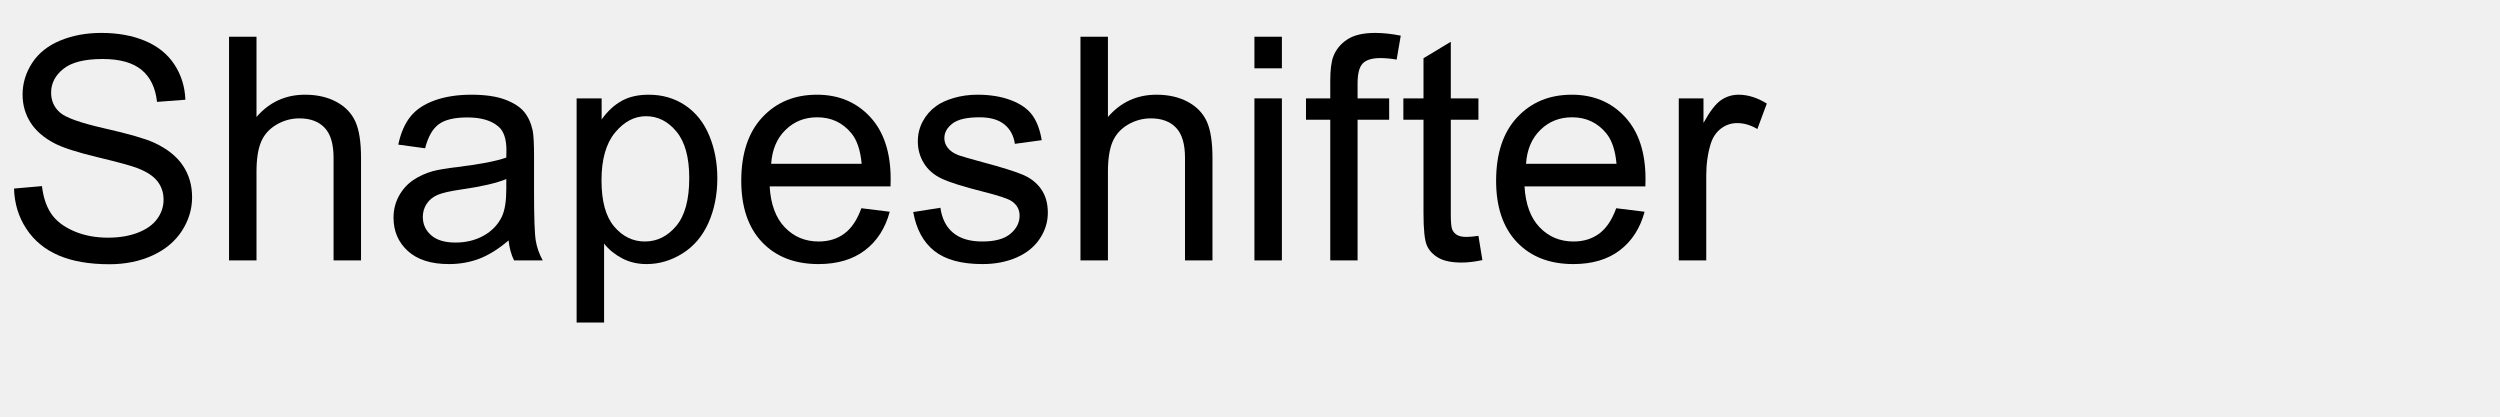
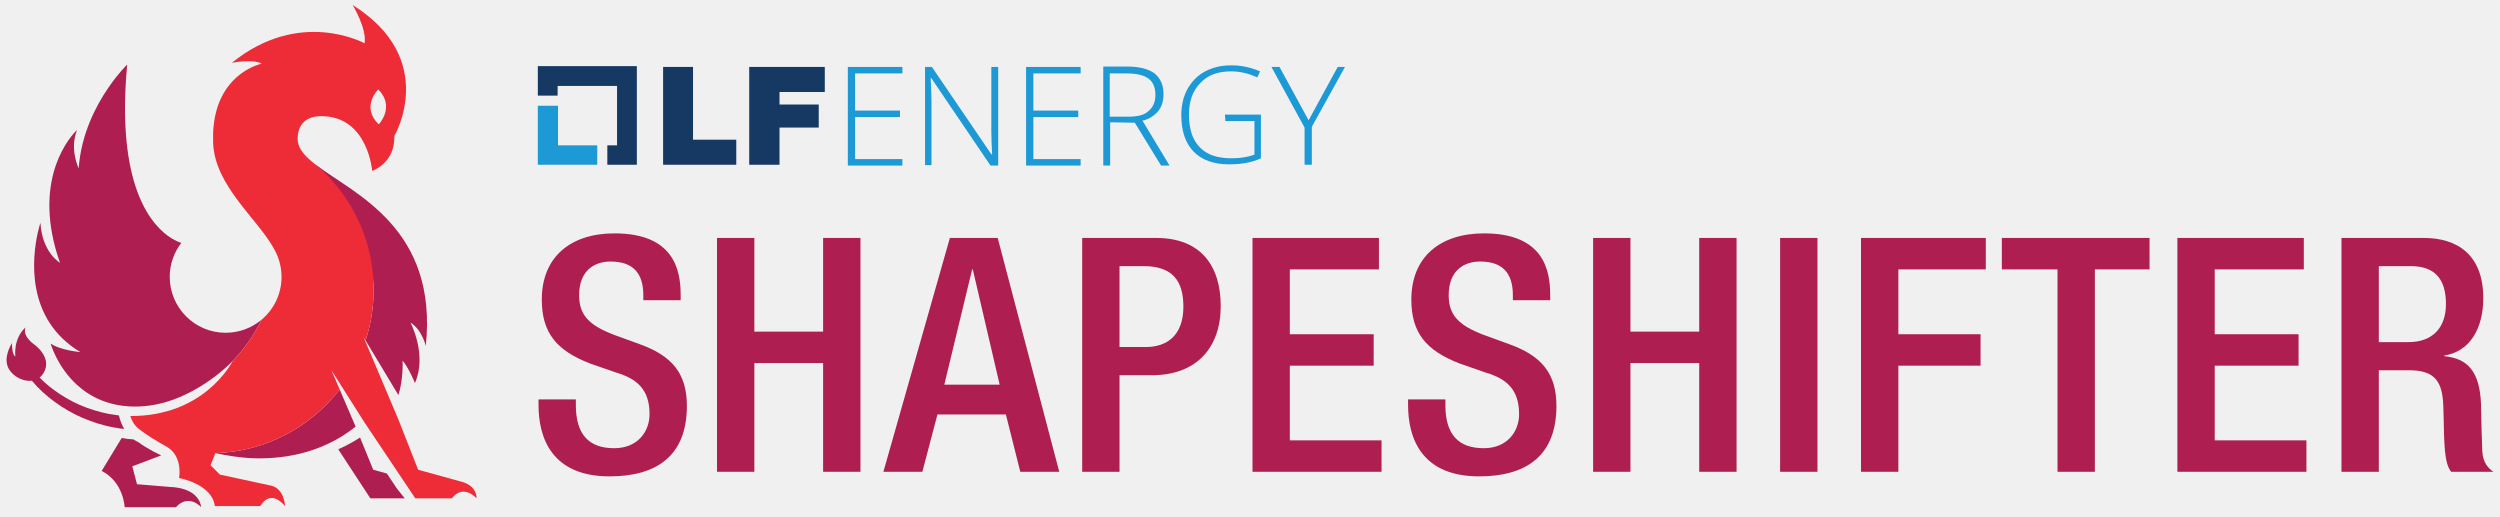
- <svg xmlns="http://www.w3.org/2000/svg" xmlns:xlink="http://www.w3.org/1999/xlink" width="480" height="80" viewBox="0 0 480 80">
-   <defs>
-     <g>
-       <g id="glyph-0-0">
-         <path d="M 2.695 -13.797 L 8.055 -14.266 C 8.309 -12.117 8.902 -10.355 9.828 -8.98 C 10.758 -7.602 12.195 -6.488 14.148 -5.641 C 16.102 -4.789 18.301 -4.367 20.742 -4.367 C 22.91 -4.367 24.824 -4.688 26.484 -5.332 C 28.145 -5.977 29.379 -6.859 30.191 -7.984 C 31 -9.105 31.406 -10.332 31.406 -11.66 C 31.406 -13.008 31.016 -14.184 30.234 -15.191 C 29.453 -16.195 28.164 -17.039 26.367 -17.727 C 25.215 -18.176 22.664 -18.871 18.719 -19.82 C 14.773 -20.766 12.012 -21.66 10.43 -22.5 C 8.379 -23.574 6.852 -24.906 5.844 -26.5 C 4.84 -28.09 4.336 -29.875 4.336 -31.844 C 4.336 -34.012 4.953 -36.039 6.18 -37.926 C 7.41 -39.809 9.211 -41.242 11.57 -42.219 C 13.934 -43.195 16.562 -43.68 19.453 -43.68 C 22.637 -43.68 25.445 -43.168 27.875 -42.145 C 30.309 -41.117 32.18 -39.609 33.484 -37.617 C 34.793 -35.625 35.5 -33.367 35.594 -30.852 L 30.148 -30.438 C 29.855 -33.152 28.863 -35.203 27.172 -36.594 C 25.484 -37.98 22.988 -38.672 19.688 -38.672 C 16.25 -38.672 13.746 -38.043 12.172 -36.781 C 10.602 -35.523 9.812 -34.004 9.812 -32.227 C 9.812 -30.684 10.371 -29.414 11.484 -28.418 C 12.578 -27.422 15.434 -26.402 20.055 -25.355 C 24.672 -24.312 27.844 -23.398 29.562 -22.617 C 32.062 -21.465 33.906 -20.004 35.098 -18.238 C 36.289 -16.469 36.883 -14.434 36.883 -12.129 C 36.883 -9.844 36.23 -7.691 34.922 -5.668 C 33.613 -3.648 31.734 -2.074 29.281 -0.953 C 26.832 0.172 24.07 0.734 21.008 0.734 C 17.121 0.734 13.863 0.164 11.234 -0.969 C 8.609 -2.102 6.547 -3.805 5.055 -6.078 C 3.559 -8.355 2.773 -10.93 2.695 -13.797 Z M 2.695 -13.797 " />
-       </g>
-       <g id="glyph-0-1">
-         <path d="M 3.953 0 L 3.953 -42.949 L 9.227 -42.949 L 9.227 -27.539 C 11.688 -30.391 14.797 -31.816 18.547 -31.816 C 20.852 -31.816 22.852 -31.363 24.551 -30.453 C 26.25 -29.547 27.465 -28.289 28.199 -26.688 C 28.93 -25.086 29.297 -22.766 29.297 -19.719 L 29.297 0 L 24.023 0 L 24.023 -19.719 C 24.023 -22.355 23.453 -24.273 22.309 -25.473 C 21.168 -26.676 19.551 -27.273 17.461 -27.273 C 15.898 -27.273 14.43 -26.871 13.051 -26.059 C 11.676 -25.25 10.695 -24.148 10.109 -22.766 C 9.523 -21.379 9.227 -19.461 9.227 -17.023 L 9.227 0 Z M 3.953 0 " />
-       </g>
-       <g id="glyph-0-2">
-         <path d="M 24.258 -3.836 C 22.305 -2.176 20.426 -1.008 18.617 -0.32 C 16.812 0.363 14.875 0.703 12.805 0.703 C 9.387 0.703 6.758 -0.133 4.922 -1.801 C 3.086 -3.473 2.168 -5.605 2.168 -8.203 C 2.168 -9.727 2.516 -11.117 3.207 -12.379 C 3.902 -13.637 4.809 -14.648 5.934 -15.41 C 7.055 -16.172 8.32 -16.75 9.727 -17.141 C 10.762 -17.414 12.324 -17.676 14.414 -17.93 C 18.672 -18.438 21.805 -19.043 23.82 -19.746 C 23.84 -20.469 23.848 -20.93 23.848 -21.125 C 23.848 -23.273 23.352 -24.785 22.352 -25.664 C 21.004 -26.855 19.004 -27.453 16.348 -27.453 C 13.867 -27.453 12.035 -27.016 10.855 -26.148 C 9.672 -25.277 8.797 -23.742 8.234 -21.531 L 3.078 -22.234 C 3.547 -24.441 4.316 -26.227 5.391 -27.582 C 6.465 -28.941 8.016 -29.984 10.047 -30.719 C 12.078 -31.449 14.434 -31.816 17.109 -31.816 C 19.766 -31.816 21.922 -31.504 23.586 -30.879 C 25.246 -30.254 26.465 -29.469 27.246 -28.52 C 28.027 -27.574 28.574 -26.375 28.887 -24.93 C 29.062 -24.031 29.148 -22.414 29.148 -20.07 L 29.148 -13.039 C 29.148 -8.137 29.262 -5.035 29.488 -3.734 C 29.711 -2.438 30.156 -1.191 30.82 0 L 25.312 0 C 24.766 -1.094 24.414 -2.375 24.258 -3.836 Z M 23.82 -15.617 C 21.906 -14.836 19.031 -14.172 15.203 -13.625 C 13.035 -13.312 11.504 -12.961 10.605 -12.57 C 9.707 -12.18 9.016 -11.605 8.523 -10.855 C 8.035 -10.102 7.793 -9.266 7.793 -8.352 C 7.793 -6.945 8.324 -5.773 9.391 -4.836 C 10.453 -3.898 12.012 -3.43 14.062 -3.43 C 16.094 -3.43 17.898 -3.871 19.484 -4.762 C 21.066 -5.648 22.227 -6.867 22.969 -8.406 C 23.535 -9.598 23.82 -11.359 23.82 -13.68 Z M 23.82 -15.617 " />
-       </g>
-       <g id="glyph-0-3">
-         <path d="M 3.953 11.922 L 3.953 -31.113 L 8.758 -31.113 L 8.758 -27.07 C 9.891 -28.652 11.172 -29.84 12.598 -30.629 C 14.023 -31.422 15.75 -31.816 17.781 -31.816 C 20.438 -31.816 22.781 -31.133 24.812 -29.766 C 26.844 -28.398 28.379 -26.469 29.414 -23.98 C 30.449 -21.488 30.969 -18.758 30.969 -15.789 C 30.969 -12.605 30.395 -9.742 29.254 -7.191 C 28.109 -4.645 26.449 -2.691 24.273 -1.332 C 22.094 0.023 19.805 0.703 17.402 0.703 C 15.645 0.703 14.066 0.332 12.672 -0.41 C 11.273 -1.152 10.125 -2.09 9.227 -3.223 L 9.227 11.922 Z M 8.73 -15.383 C 8.73 -11.379 9.539 -8.418 11.164 -6.504 C 12.785 -4.59 14.746 -3.633 17.051 -3.633 C 19.395 -3.633 21.402 -4.625 23.07 -6.605 C 24.742 -8.59 25.578 -11.66 25.578 -15.82 C 25.578 -19.785 24.762 -22.754 23.129 -24.727 C 21.5 -26.699 19.551 -27.688 17.285 -27.688 C 15.039 -27.688 13.051 -26.637 11.324 -24.535 C 9.594 -22.438 8.73 -19.383 8.73 -15.383 Z M 8.73 -15.383 " />
-       </g>
-       <g id="glyph-0-4">
-         <path d="M 25.254 -10.02 L 30.703 -9.344 C 29.844 -6.16 28.25 -3.691 25.93 -1.934 C 23.605 -0.176 20.633 0.703 17.023 0.703 C 12.473 0.703 8.863 -0.699 6.195 -3.5 C 3.531 -6.305 2.195 -10.234 2.195 -15.293 C 2.195 -20.527 3.547 -24.59 6.242 -27.48 C 8.938 -30.371 12.43 -31.816 16.727 -31.816 C 20.887 -31.816 24.289 -30.398 26.922 -27.57 C 29.559 -24.738 30.879 -20.75 30.879 -15.617 C 30.879 -15.305 30.867 -14.836 30.852 -14.211 L 7.648 -14.211 C 7.844 -10.793 8.809 -8.172 10.547 -6.359 C 12.285 -4.543 14.453 -3.633 17.051 -3.633 C 18.984 -3.633 20.633 -4.141 22 -5.156 C 23.367 -6.172 24.453 -7.793 25.254 -10.02 Z M 7.938 -18.547 L 25.312 -18.547 C 25.078 -21.164 24.414 -23.125 23.32 -24.434 C 21.641 -26.465 19.461 -27.48 16.789 -27.48 C 14.367 -27.48 12.328 -26.672 10.68 -25.047 C 9.027 -23.426 8.117 -21.258 7.938 -18.547 Z M 7.938 -18.547 " />
-       </g>
-       <g id="glyph-0-5">
-         <path d="M 1.844 -9.289 L 7.062 -10.109 C 7.355 -8.02 8.168 -6.414 9.508 -5.305 C 10.844 -4.191 12.715 -3.633 15.117 -3.633 C 17.539 -3.633 19.336 -4.125 20.508 -5.113 C 21.68 -6.098 22.266 -7.258 22.266 -8.586 C 22.266 -9.777 21.75 -10.711 20.711 -11.398 C 19.988 -11.867 18.195 -12.461 15.32 -13.184 C 11.453 -14.16 8.773 -15.004 7.281 -15.719 C 5.785 -16.43 4.652 -17.418 3.883 -18.676 C 3.109 -19.938 2.727 -21.328 2.727 -22.852 C 2.727 -24.238 3.043 -25.523 3.676 -26.703 C 4.312 -27.887 5.176 -28.867 6.27 -29.648 C 7.09 -30.254 8.207 -30.766 9.625 -31.188 C 11.039 -31.605 12.559 -31.816 14.18 -31.816 C 16.621 -31.816 18.766 -31.465 20.609 -30.762 C 22.457 -30.059 23.82 -29.105 24.695 -27.906 C 25.574 -26.703 26.18 -25.098 26.516 -23.086 L 21.359 -22.383 C 21.125 -23.984 20.445 -25.234 19.32 -26.133 C 18.199 -27.031 16.609 -27.48 14.562 -27.48 C 12.141 -27.48 10.41 -27.078 9.375 -26.281 C 8.34 -25.48 7.82 -24.539 7.82 -23.469 C 7.82 -22.785 8.039 -22.168 8.469 -21.621 C 8.898 -21.055 9.57 -20.586 10.488 -20.215 C 11.016 -20.02 12.57 -19.57 15.148 -18.867 C 18.879 -17.871 21.48 -17.055 22.953 -16.422 C 24.43 -15.785 25.586 -14.863 26.426 -13.652 C 27.266 -12.441 27.688 -10.938 27.688 -9.141 C 27.688 -7.383 27.172 -5.727 26.148 -4.176 C 25.121 -2.621 23.641 -1.422 21.711 -0.57 C 19.777 0.277 17.586 0.703 15.148 0.703 C 11.105 0.703 8.023 -0.137 5.902 -1.816 C 3.785 -3.496 2.43 -5.984 1.844 -9.289 Z M 1.844 -9.289 " />
-       </g>
-       <g id="glyph-0-6">
-         <path d="M 3.984 -36.883 L 3.984 -42.949 L 9.258 -42.949 L 9.258 -36.883 Z M 3.984 0 L 3.984 -31.113 L 9.258 -31.113 L 9.258 0 Z M 3.984 0 " />
-       </g>
-       <g id="glyph-0-7">
-         <path d="M 5.215 0 L 5.215 -27.012 L 0.555 -27.012 L 0.555 -31.113 L 5.215 -31.113 L 5.215 -34.422 C 5.215 -36.512 5.398 -38.066 5.773 -39.082 C 6.281 -40.449 7.172 -41.559 8.453 -42.406 C 9.73 -43.258 11.523 -43.68 13.828 -43.68 C 15.312 -43.68 16.953 -43.508 18.75 -43.156 L 17.961 -38.555 C 16.867 -38.75 15.828 -38.848 14.852 -38.848 C 13.25 -38.848 12.117 -38.508 11.453 -37.82 C 10.789 -37.137 10.461 -35.859 10.461 -33.984 L 10.461 -31.113 L 16.523 -31.113 L 16.523 -27.012 L 10.461 -27.012 L 10.461 0 Z M 5.215 0 " />
-       </g>
-       <g id="glyph-0-8">
-         <path d="M 15.469 -4.719 L 16.23 -0.059 C 14.746 0.254 13.418 0.41 12.246 0.41 C 10.332 0.41 8.848 0.109 7.793 -0.5 C 6.738 -1.105 5.996 -1.898 5.566 -2.887 C 5.137 -3.871 4.922 -5.945 4.922 -9.109 L 4.922 -27.012 L 1.055 -27.012 L 1.055 -31.113 L 4.922 -31.113 L 4.922 -38.82 L 10.164 -41.984 L 10.164 -31.113 L 15.469 -31.113 L 15.469 -27.012 L 10.164 -27.012 L 10.164 -8.82 C 10.164 -7.316 10.258 -6.348 10.445 -5.918 C 10.629 -5.488 10.934 -5.148 11.352 -4.891 C 11.773 -4.637 12.375 -4.512 13.156 -4.512 C 13.742 -4.512 14.512 -4.578 15.469 -4.719 Z M 15.469 -4.719 " />
-       </g>
-       <g id="glyph-0-9">
-         <path d="M 3.898 0 L 3.898 -31.113 L 8.641 -31.113 L 8.641 -26.398 C 9.852 -28.605 10.973 -30.059 11.996 -30.762 C 13.023 -31.465 14.148 -31.816 15.383 -31.816 C 17.16 -31.816 18.965 -31.25 20.801 -30.117 L 18.984 -25.227 C 17.695 -25.988 16.406 -26.367 15.117 -26.367 C 13.965 -26.367 12.93 -26.02 12.012 -25.328 C 11.094 -24.633 10.438 -23.672 10.047 -22.441 C 9.461 -20.566 9.172 -18.516 9.172 -16.289 L 9.172 0 Z M 3.898 0 " />
-       </g>
-     </g>
-   </defs>
-   <g fill="rgb(0%, 0%, 0%)" fill-opacity="1">
-     <use xlink:href="#glyph-0-0" x="0" y="50" />
-     <use xlink:href="#glyph-0-1" x="40.02" y="50" />
-     <use xlink:href="#glyph-0-2" x="73.389" y="50" />
-     <use xlink:href="#glyph-0-3" x="106.758" y="50" />
-     <use xlink:href="#glyph-0-4" x="140.127" y="50" />
-     <use xlink:href="#glyph-0-5" x="173.496" y="50" />
-     <use xlink:href="#glyph-0-1" x="203.496" y="50" />
-     <use xlink:href="#glyph-0-6" x="236.865" y="50" />
-     <use xlink:href="#glyph-0-7" x="250.195" y="50" />
-     <use xlink:href="#glyph-0-8" x="268.389" y="50" />
-     <use xlink:href="#glyph-0-4" x="285.059" y="50" />
-     <use xlink:href="#glyph-0-9" x="318.428" y="50" />
+ <svg xmlns="http://www.w3.org/2000/svg" version="1.1" id="Layer_1" x="0px" y="0px" viewBox="0 0 1000 206.659" style="enable-background:new 0 0 1000 206.659;" xml:space="preserve">
+   <style type="text/css">
+ 	.st0{fill:none;}
+ 	.st1{opacity:0.65;fill:#FFFFFF;}
+ 	.st2{fill:#AF1E51;}
+ 	.st3{fill:#FFFFFF;}
+ 	.st4{opacity:0.65;}
+ 	.st5{fill:#163963;}
+ 	.st6{fill:#1D99D6;}
+ 	.st7{fill:#EE2C38;}
+ </style>
+   <path class="st0" d="M457.372,106.446h-9.563v32.358h10.612  c7.992,0,14.935-4.323,14.935-16.112C473.355,112.604,469.294,106.446,457.372,106.446z  " />
+   <polygon class="st0" points="388.858,107.757 377.722,153.869 399.863,153.869 389.12,107.757 " />
+   <path class="st0" d="M964.231,106.446h-12.707v30.394h11.923  c9.563,0,14.933-5.764,14.933-15.197C978.379,111.688,974.056,106.446,964.231,106.446z" />
+   <path class="st0" d="M451.658,46.66c3.395,0,6.144-0.647,7.76-2.263  c1.779-1.455,2.749-3.557,2.749-6.467s-0.97-5.174-2.749-6.467  c-1.94-1.455-4.85-2.102-9.054-2.102h-6.467v17.299h0.162H451.658z" />
+   <polygon class="st5" points="294.509,55.875 277.21,55.875 277.21,26.774 265.246,26.774   265.246,65.899 294.509,65.899 " />
+   <polygon class="st5" points="311.808,51.025 327.491,51.025 327.491,41.81 311.808,41.81   311.808,36.798 329.916,36.798 329.916,26.774 299.683,26.774 299.683,65.899   311.808,65.899 " />
+   <polygon class="st6" points="360.958,63.636 342.042,63.636 342.042,46.822 359.988,46.822   359.988,44.235 342.042,44.235 342.042,29.361 360.958,29.361 360.958,26.774   339.132,26.774 339.132,66.223 360.958,66.223 " />
+   <path class="st6" d="M372.599,40.516c0-2.102-0.162-5.174-0.323-9.377h0.162l23.766,35.084  h2.91h0.162V26.774h-2.748v25.706c0,2.91,0.162,5.982,0.323,9.216h-0.323  l-23.766-34.922h-2.748v39.287h2.587V40.516z" />
+   <polygon class="st6" points="410.431,66.223 432.257,66.223 432.257,63.636 413.341,63.636   413.341,46.822 431.287,46.822 431.287,44.235 413.341,44.235 413.341,29.361   432.257,29.361 432.257,26.774 410.431,26.774 " />
+   <path class="st6" d="M444.06,48.923l9.862,0.162l10.509,17.138h3.395l-10.832-17.946  c2.749-0.647,4.85-2.102,6.305-3.88s2.102-4.042,2.102-6.79  c0-3.719-1.293-6.305-3.557-8.245c-2.425-1.778-6.144-2.748-10.994-2.748h-9.539  v39.611h2.749V48.923z M443.898,29.361h6.467c4.204,0,7.114,0.647,9.054,2.102  c1.779,1.293,2.749,3.557,2.749,6.467s-0.97,5.012-2.749,6.467  c-1.617,1.617-4.365,2.263-7.76,2.263h-7.599h-0.162V29.361z" />
+   <path class="st6" d="M504.365,45.852h-14.389l0.162,2.587h11.641v13.419  c-2.587,0.97-5.659,1.455-9.216,1.455c-5.659,0-9.862-1.455-12.611-4.365  c-2.91-2.91-4.365-7.275-4.365-13.096c0-5.335,1.455-9.539,4.527-12.611  c2.91-3.234,7.114-4.689,12.287-4.689c3.557,0,7.114,0.808,10.509,2.425  l1.132-2.425c-3.395-1.455-7.275-2.425-11.479-2.425  c-4.042,0-7.437,0.808-10.509,2.425s-5.335,4.042-7.114,7.114  c-1.617,3.072-2.425,6.467-2.425,10.347c0,6.305,1.617,11.156,4.85,14.551  s8.084,5.174,14.227,5.174c4.689,0,9.054-0.647,12.772-2.425V45.852z" />
+   <polygon class="st6" points="521.826,65.899 524.736,65.899 524.736,50.702 537.993,26.774   535.083,26.774 523.443,48.115 511.802,26.774 508.568,26.774 521.826,51.025 " />
+   <polygon class="st6" points="238.892,58.139 223.21,58.139 223.21,42.295 215.126,42.295   215.126,65.899 238.892,65.899 " />
+   <polygon class="st5" points="223.048,34.373 246.815,34.373 246.815,58.139 242.934,58.139   242.934,65.899 254.737,65.899 254.737,26.45 215.126,26.45 215.126,38.253   223.048,38.253 " />
+   <path class="st2" d="M255.756,137.625l-10.087-3.667  c-9.956-3.801-14.017-7.862-14.017-15.852c0-9.957,6.157-13.494,12.576-13.494  c9.302,0,13.101,4.978,13.101,13.494v1.965h14.934v-2.097  c0-9.693-2.489-24.628-26.462-24.628c-17.554,0-29.082,9.433-29.082,26.463  c0,13.362,5.895,20.435,19.519,25.675l10.218,3.538  c8.384,2.488,13.362,6.811,13.362,16.636c0,6.943-4.716,13.624-14.148,13.624  c-10.349,0-15.327-5.764-15.327-17.161v-2.358h-14.934v2.228  c0,13.1,5.24,28.557,28.428,28.557c18.864,0,30.916-8.252,30.916-28.165  C274.751,149.547,268.987,142.342,255.756,137.625z" />
+   <polygon class="st2" points="329.249,132.647 301.739,132.647 301.739,95.18 286.804,95.18   286.804,188.716 301.739,188.716 301.739,145.224 329.249,145.224 329.249,188.716   344.183,188.716 344.183,95.18 329.249,95.18 " />
+   <path class="st2" d="M379.95,95.18l-26.594,93.536h15.589l6.026-22.925h27.38  l5.764,22.925h15.589l-24.629-93.536H379.95z M377.722,153.869l11.135-46.112h0.262  l10.743,46.112H377.722z" />
+   <path class="st2" d="M462.482,95.18h-29.606v93.536h14.933v-38.646h13.101  c17.553,0,27.378-10.872,27.378-27.64C488.288,106.446,480.429,95.18,462.482,95.18  z M458.42,138.804h-10.612v-32.358h9.563c11.923,0,15.984,6.158,15.984,16.246  C473.355,134.48,466.412,138.804,458.42,138.804z" />
+   <polygon class="st2" points="515.932,146.271 549.47,146.271 549.47,133.696 515.932,133.696   515.932,107.757 551.567,107.757 551.567,95.18 500.999,95.18 500.999,188.716   552.614,188.716 552.614,176.141 515.932,176.141 " />
+   <path class="st2" d="M603.575,137.625l-10.087-3.667  c-9.957-3.801-14.018-7.862-14.018-15.852c0-9.957,6.157-13.494,12.577-13.494  c9.301,0,13.1,4.978,13.1,13.494v1.965h14.935v-2.097  c0-9.693-2.49-24.628-26.463-24.628c-17.555,0-29.083,9.433-29.083,26.463  c0,13.362,5.896,20.435,19.52,25.675l10.218,3.538  c8.384,2.488,13.364,6.811,13.364,16.636c0,6.943-4.717,13.624-14.148,13.624  c-10.35,0-15.327-5.764-15.327-17.161v-2.358h-14.935v2.228  c0,13.1,5.24,28.557,28.427,28.557c18.866,0,30.917-8.252,30.917-28.165  C622.569,149.547,616.805,142.342,603.575,137.625z" />
+   <polygon class="st2" points="679.691,132.647 652.179,132.647 652.179,95.18 637.246,95.18   637.246,188.716 652.179,188.716 652.179,145.224 679.691,145.224 679.691,188.716   694.624,188.716 694.624,95.18 679.691,95.18 " />
+   <rect x="712.048" y="95.18" class="st2" width="14.935" height="93.536" />
+   <polygon class="st2" points="744.406,188.716 759.339,188.716 759.339,146.271 792.221,146.271   792.221,133.696 759.339,133.696 759.339,107.757 794.317,107.757 794.317,95.18   744.406,95.18 " />
+   <polygon class="st2" points="800.739,107.757 823.009,107.757 823.009,188.716 837.943,188.716   837.943,107.757 859.82,107.757 859.82,95.18 800.739,95.18 " />
+   <polygon class="st2" points="885.89,146.271 919.426,146.271 919.426,133.696 885.89,133.696   885.89,107.757 921.523,107.757 921.523,95.18 870.956,95.18 870.956,188.716   922.57,188.716 922.57,176.141 885.89,176.141 " />
+   <path class="st2" d="M992.922,180.594c-0.262-5.634-0.394-12.969-0.524-18.996  c-0.524-13.1-5.372-18.209-14.673-19.126v-0.262  c10.218-1.571,15.589-10.872,15.589-22.925c0-17.555-10.612-24.105-23.711-24.105  H936.59v93.536h14.933v-40.61h12.185c10.218,0,13.362,4.453,13.624,14.671  c0.262,6.813,0.13,12.053,0.655,17.685c0.392,3.669,1.049,6.551,2.49,8.254H997.375  C995.41,187.405,993.182,185.179,992.922,180.594z M963.446,136.84h-11.923v-30.394  h12.707c9.825,0,14.148,5.242,14.148,15.197  C978.379,131.076,973.009,136.84,963.446,136.84z" />
+   <path class="st2" d="M49.699,171.589c-0.851-1.422-1.615-3.201-2.141-5.419  c-0.445-0.052-0.89-0.111-1.331-0.192c-3.951-0.464-7.807-1.544-11.554-2.9  c-3.756-1.358-7.329-3.227-10.689-5.418c-2.929-1.914-5.768-4.179-8.154-6.649  c0.654-0.519,1.248-1.182,1.735-2.051c3.347-5.963-3.665-11.002-3.665-11.002  c-5.62-4.072-3.602-7.078-3.602-7.078c-5.129,4.551-4.158,11.687-4.158,11.687  c-1.439-0.675-1.355-5.36-1.355-5.36c-0.399,0.753-3.799,6.13-1.171,10.52  c1.705,2.848,5.658,5.012,9.141,4.564c2.712,3.29,5.751,5.985,9.09,8.443  c3.467,2.526,7.201,4.728,11.18,6.406c3.968,1.675,8.108,3.061,12.382,3.793  C46.822,171.261,48.258,171.434,49.699,171.589z" />
+   <path class="st2" d="M56.102,171.996c0.004,0.003,0.007,0.005,0.01,0.007  c0,0,0.001,0,0.001,0c-0.104-0.078-0.208-0.157-0.307-0.234  C55.907,171.844,55.997,171.923,56.102,171.996z" />
+   <path class="st2" d="M68.111,194.8l-13.32-1.116l-1.872-7.16l11.596-4.394  c0,0-4.771-2.017-9.258-5.322c-0,0-0.003,0.001-0.003,0.001  s-0.763-0.281-1.824-1.047c-1.725-0.078-3.305-0.282-4.749-0.571l-8.013,13.176  c8.848,4.537,9.188,14.518,9.188,14.518H70.359c5.216-5.641,10.124,0,10.124,0  C79.292,194.691,68.111,194.8,68.111,194.8z" />
+   <path class="st2" d="M154.758,189.41l-5.479-1.511l-5.266-12.907  c-1.649,1.097-4.63,2.91-8.716,4.728l12.847,19.622h13.759l-3.153-3.942  L154.758,189.41z" />
+   <path class="st2" d="M86.279,181.248c4.88,1.087,9.455,1.722,13.76,2  c11.413,0.562,27.957-1.172,42.201-12.605c0.001-0.001,0.002-0.002,0.003-0.003  l-6.378-14.865C124.326,170.733,106.462,180.559,86.279,181.248z" />
+   <path class="st2" d="M90.255,133.108c-12.351,0-22.363-10.013-22.363-22.364  c0-5.12,1.739-9.822,4.633-13.592c-2.804-0.848-17.724-6.778-21.598-37.826  c-0.848-6.793-1.166-14.787-0.714-24.194c0.142-2.962,0.361-6.064,0.664-9.312  c0,0-3.514,3.379-7.56,9.292c-5.034,7.358-10.893,18.64-11.837,32.223  c0,0-3.743-7.486-0.681-15.313c0,0-16.26,14.549-9.341,44.429  c0.638,2.755,1.473,5.64,2.535,8.657c0,0-1.904-1.088-3.839-3.778  c-1.815-2.522-3.658-6.453-3.987-12.216c0,0-7.687,22.624,3.76,40.166  c2.801,4.292,6.748,8.281,12.233,11.559c0,0-5.358-0.466-9.521-2.169  c-0.868-0.355-1.684-0.764-2.389-1.234c0,0,2.56,9.212,10.52,16.494  c5.343,4.888,13.12,8.908,24.19,8.687c21.618-0.43,38.136-18.264,38.136-18.264  s-0.009,0.018-0.027,0.054c4.674-4.849,8.597-10.428,11.581-16.549  C100.761,131.135,95.739,133.108,90.255,133.108z" />
+   <g>
+     <path class="st0" d="M151.273,35.749c0,0-7.07,6.999,0.224,13.998   C151.496,49.747,158.24,42.748,151.273,35.749z" />
+     <path class="st2" d="M149.464,115.828c0,7.108-1.133,13.951-3.228,20.359l13.119,21.835   c2.085-6.419,1.665-13.779,1.665-13.779c2.269,2.496,4.967,8.961,4.967,8.961   c4.991-11.344-1.791-24.161-1.791-24.161c4.537,2.722,6.125,9.301,6.125,9.301   c4.915-47.043-28.471-60.674-43.83-72.316   C131.589,82.287,149.464,95.89,149.464,115.828z" />
+     <path class="st7" d="M184.783,192.735l-17.525-4.836l-7.795-19.83l-13.335-31.555   l-0.721-1.707l0.829,1.38c2.095-6.408,3.228-13.251,3.228-20.359   c0-19.938-8.914-37.793-22.973-49.8c-0.903-0.685-1.744-1.363-2.511-2.04   c-3.047-2.69-4.93-5.373-4.93-8.448c0-4.31,1.992-9.089,9.528-9.075   c18.603,0.034,20.304,21.892,20.304,21.892s9.188-3.063,8.848-13.952   c0,0,18.036-30.626-16.674-52.405c0,0,5.785,9.528,4.764,15.313   c0,0-25.862-14.292-53.086,7.827c0,0,8.507-1.702,11.91,0.34   c0,0-15.845,3.169-18.92,22.769c-0.108,0.691-0.201,1.402-0.276,2.135   c-0.214,2.075-0.29,4.318-0.2,6.744c0.645,17.42,18.073,30.545,24.486,42.651   c0.51,0.904,0.96,1.847,1.344,2.823c0.992,2.523,1.541,5.268,1.541,8.143   c0,6.868-3.096,13.012-7.968,17.115c-2.984,6.121-6.906,11.7-11.581,16.549   c-0.613,1.201-11.735,22.142-40.929,21.998c0.447,1.565,1.326,3.378,3.047,4.877   c0.15,0.13,0.316,0.253,0.479,0.378c0.047,0.036,0.092,0.072,0.14,0.107   c0.1,0.077,0.204,0.156,0.307,0.234c0.009,0.007,0.017,0.013,0.026,0.02   c0.199,0.138,0.376,0.272,0.54,0.403c2.313,1.706,5.486,3.767,9.85,6.185   c0.317,0.176,0.615,0.362,0.896,0.558c5.749,4.013,4.208,12.033,4.208,12.033   s13.272,2.382,14.292,11.23h18.206c0,0,3.658-7.317,9.869,0   c0,0-0.17-7.487-6.295-8.338l-19.737-4.254l-3.743-3.743l1.915-4.845l0.013-0.032   c0.042,0.009,0.083,0.018,0.124,0.028c20.183-0.689,38.047-10.516,49.586-25.472   l-3.297-7.685l4.151,6.554l9.043,14.279l11.367,16.98l4.833,7.22l3.377,5.044   l0.786,1.173h0.51h3.463h10.659c4.651-6.04,9.869,0,9.869,0   C190.625,194.039,184.783,192.735,184.783,192.735z M151.273,35.749   c6.968,6.999,0.224,13.998,0.224,13.998   C144.203,42.748,151.273,35.749,151.273,35.749z" />
  </g>
</svg>
